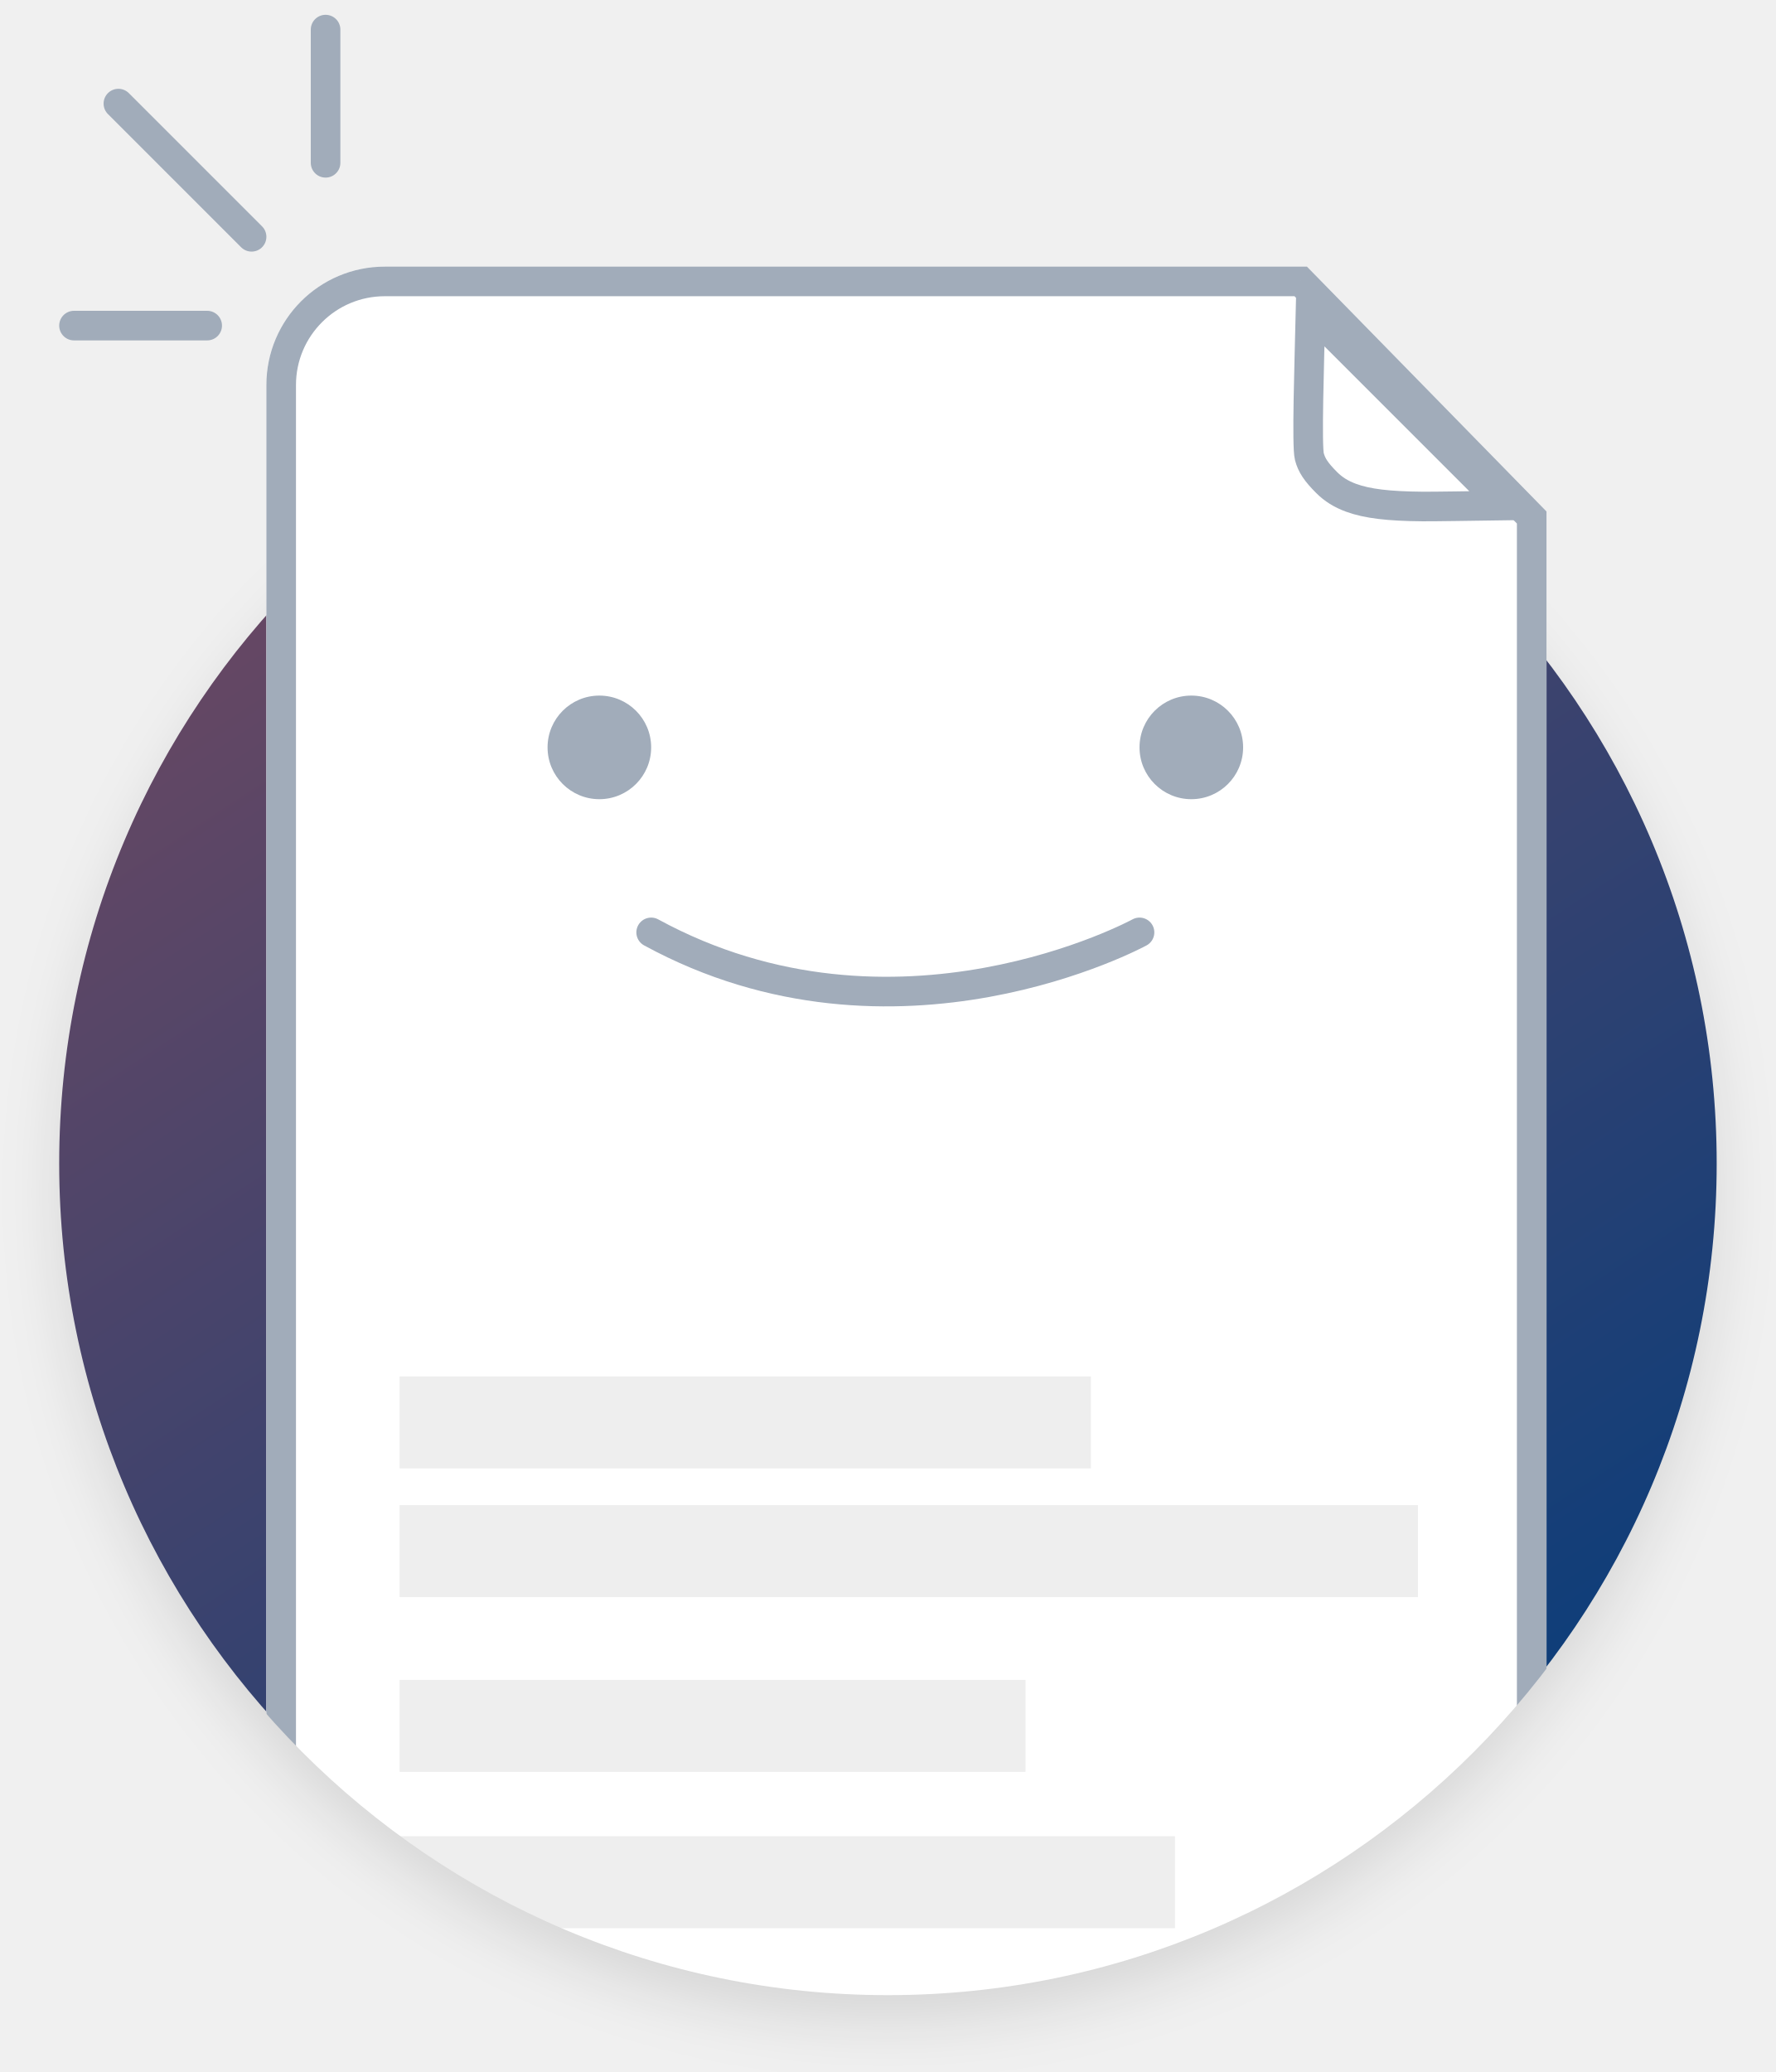
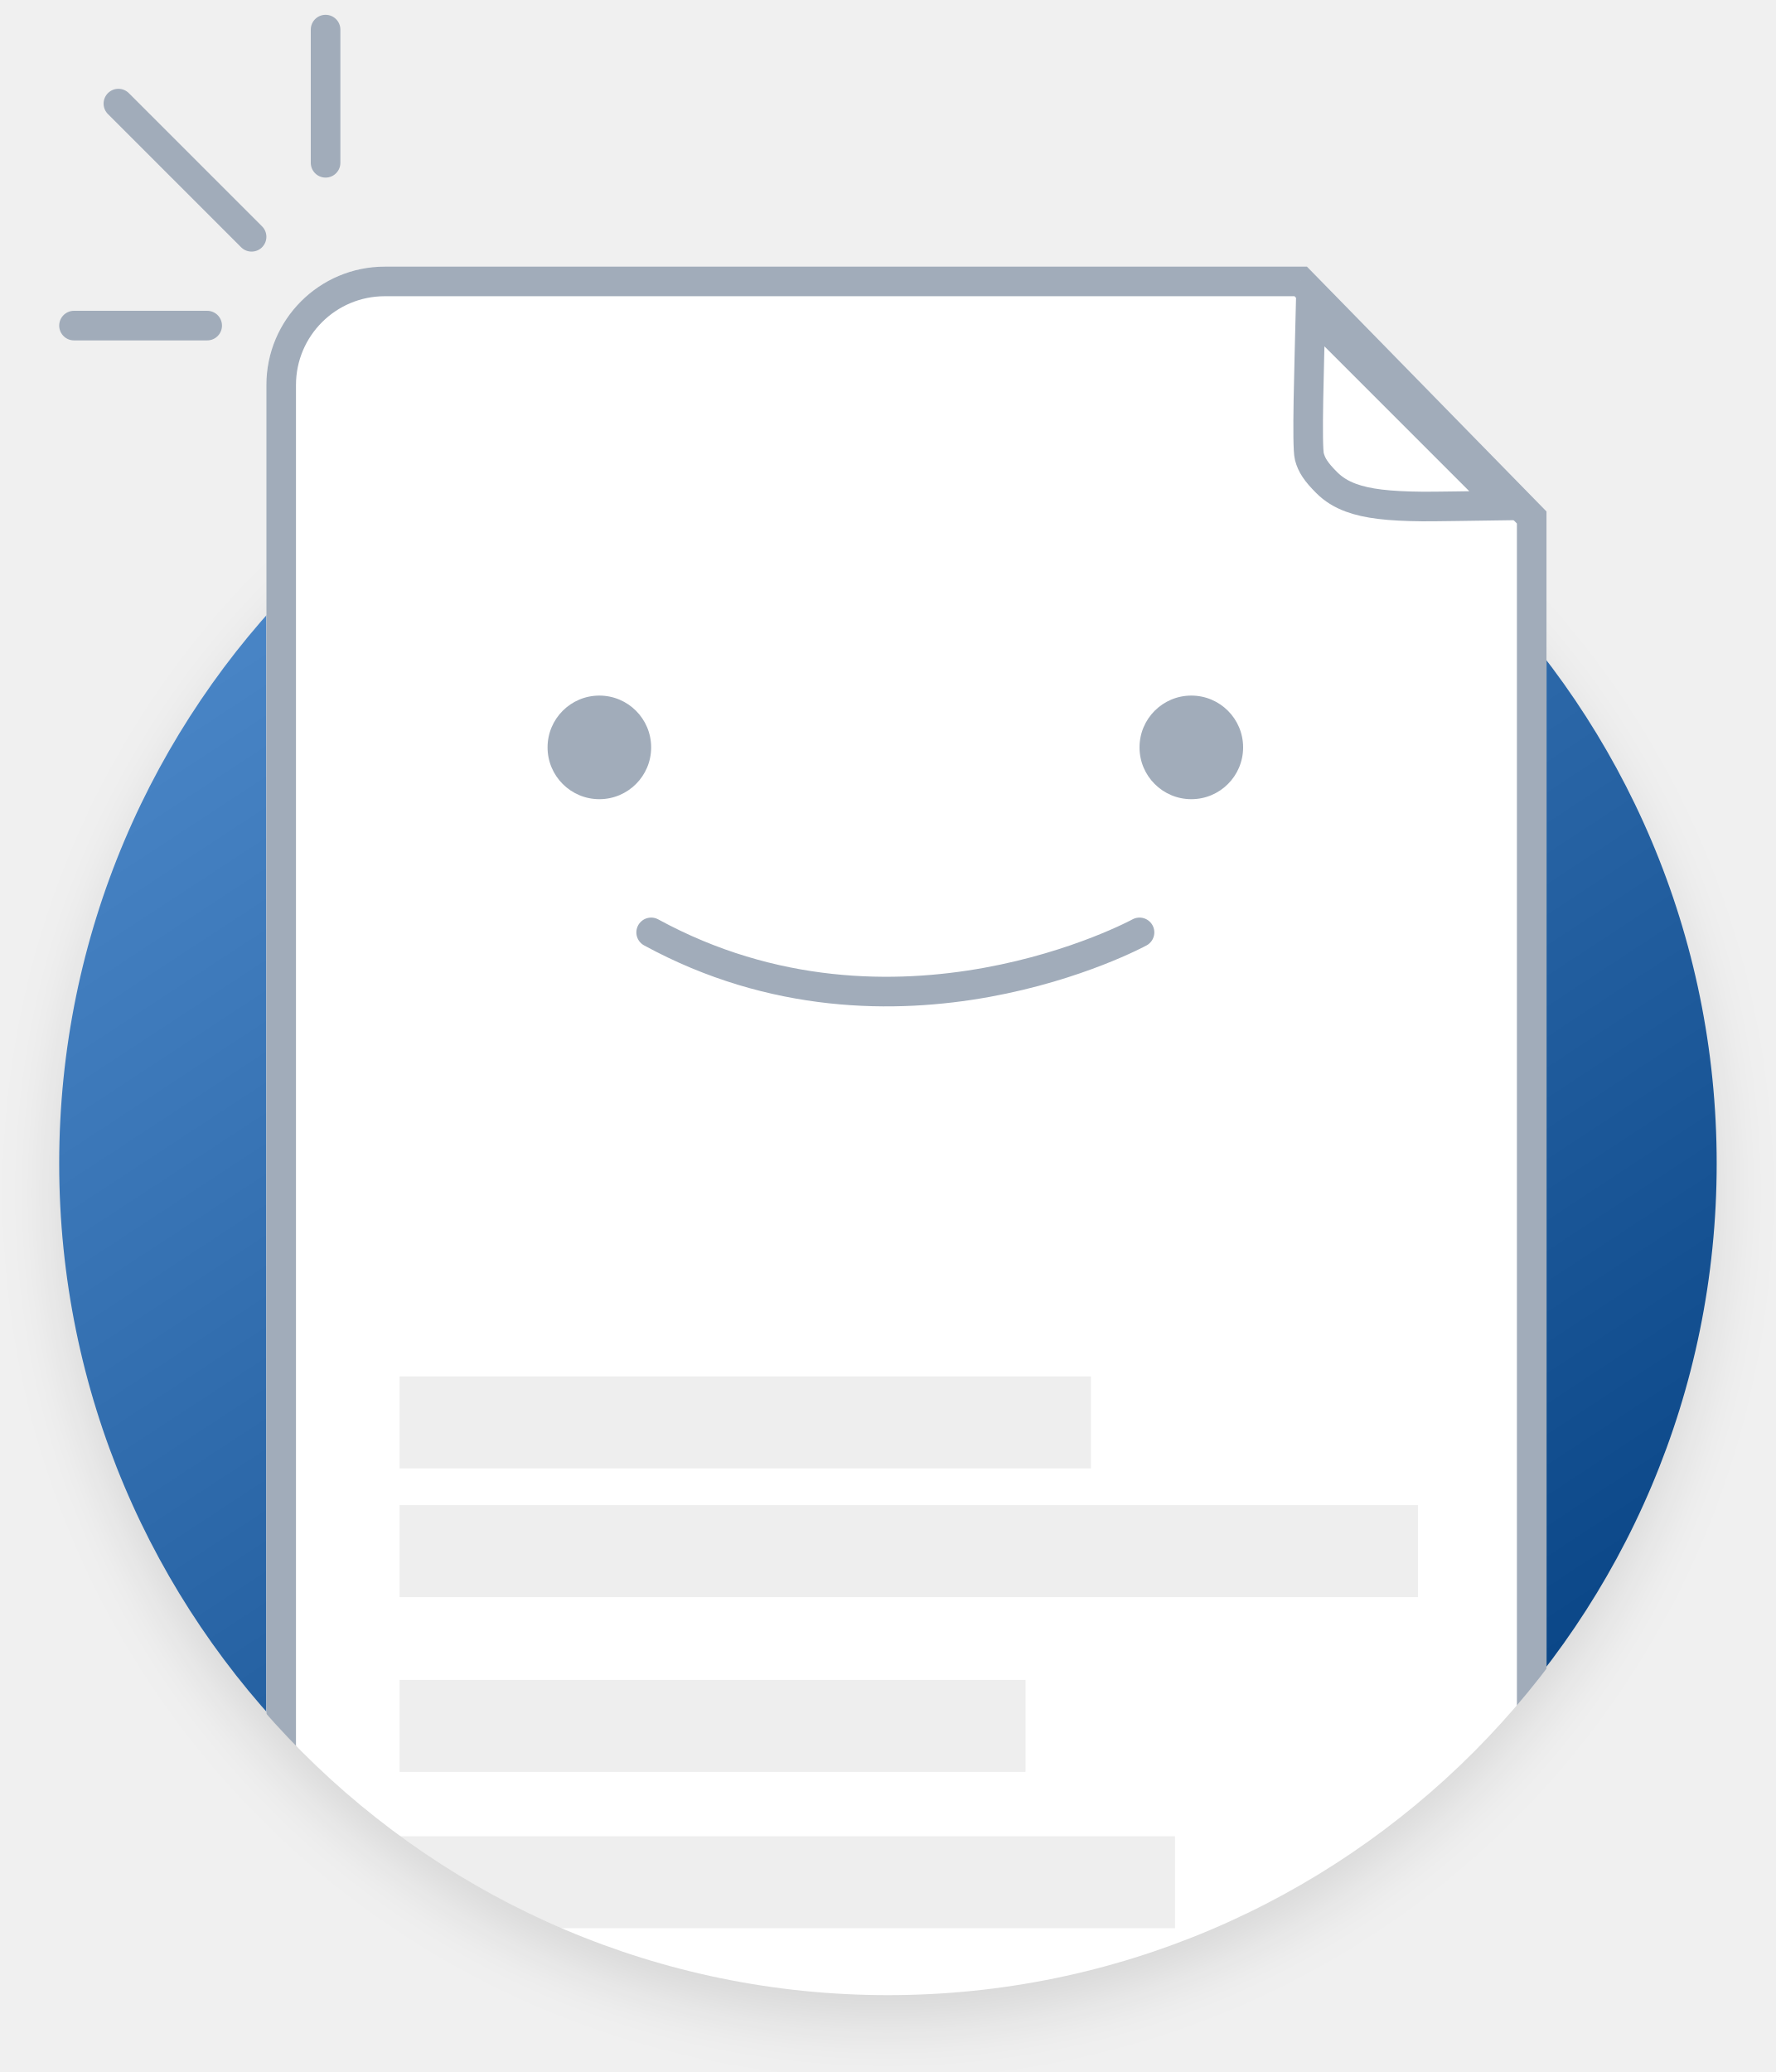
- <svg xmlns="http://www.w3.org/2000/svg" xmlns:xlink="http://www.w3.org/1999/xlink" width="120" height="140" viewBox="0 0 120 140">
-   <defs>
+ <svg xmlns="http://www.w3.org/2000/svg" xmlns:xlink="http://www.w3.org/1999/xlink" width="120" height="140" viewBox="0 0 120 140" version="1.1" id="svg14">
+   <defs id="defs2">
    <linearGradient id="empty_state_file_happy-c" x1="91.284%" x2="25.707%" y1="100%" y2="0%">
-       <stop offset="0%" stop-color="#003C7D" />
-       <stop offset="100%" stop-color="#6B4862" />
+       <stop offset="0%" stop-color="#003C7D" id="stop1" />
+       <stop offset="1" stop-color="#6B4862" id="stop2" style="stop-color:#4d89ca;stop-opacity:1;" />
    </linearGradient>
    <circle id="empty_state_file_happy-b" cx="56" cy="76.614" r="56" />
-     <filter id="empty_state_file_happy-a" width="112.5%" height="112.5%" x="-6.2%" y="-4.5%" filterUnits="objectBoundingBox">
-       <feOffset dy="2" in="SourceAlpha" result="shadowOffsetOuter1" />
-       <feGaussianBlur in="shadowOffsetOuter1" result="shadowBlurOuter1" stdDeviation="2" />
-       <feColorMatrix in="shadowBlurOuter1" values="0 0 0 0 0   0 0 0 0 0   0 0 0 0 0  0 0 0 0.106 0" />
+     <filter id="empty_state_file_happy-a" width="1.086" height="1.104" x="-0.043" y="-0.043" filterUnits="objectBoundingBox">
+       <feOffset dy="2" in="SourceAlpha" result="shadowOffsetOuter1" id="feOffset2" />
+       <feGaussianBlur in="shadowOffsetOuter1" result="shadowBlurOuter1" stdDeviation="2" id="feGaussianBlur2" />
+       <feColorMatrix in="shadowBlurOuter1" values="0 0 0 0 0   0 0 0 0 0   0 0 0 0 0  0 0 0 0.106 0" id="feColorMatrix2" />
    </filter>
    <path id="empty_state_file_happy-d" d="M56,122.807 C86.928,122.807 112,97.672 112,66.667 C112,59.661 112,37.438 112,0 L0,0 C0,23.774 0,45.996 0,66.667 C0,97.672 25.072,122.807 56,122.807 Z" />
    <path id="empty_state_file_happy-f" d="M22,6.015 L84.315,6.015 L100.5,22.556 L100.5,114.83 L100.5,114.83 C100.5,124.218 92.889,131.83 83.5,131.83 L31,131.83 L31,131.83 C21.611,131.83 14,124.218 14,114.83 L14,14.015 L14,14.015 C14,9.597 17.582,6.015 22,6.015 Z" />
  </defs>
-   <g fill="none" fill-rule="evenodd" transform="translate(4 2)">
-     <use fill="#000" filter="url(#empty_state_file_happy-a)" xlink:href="#empty_state_file_happy-b" />
-     <use fill="url(#empty_state_file_happy-c)" xlink:href="#empty_state_file_happy-b" />
-     <g transform="translate(0 10)">
+   <g fill="none" fill-rule="evenodd" transform="translate(4 2)" id="g14">
+     <use fill="#000" filter="url(#empty_state_file_happy-a)" xlink:href="#empty_state_file_happy-b" id="use2" />
+     <use fill="url(#empty_state_file_happy-c)" xlink:href="#empty_state_file_happy-b" id="use3" />
+     <g transform="translate(0 10)" id="g11">
      <mask id="empty_state_file_happy-e" fill="#fff">
-         <use xlink:href="#empty_state_file_happy-d" />
+         <use xlink:href="#empty_state_file_happy-d" id="use4" />
      </mask>
-       <g mask="url(#empty_state_file_happy-e)">
-         <use fill="#FFF" xlink:href="#empty_state_file_happy-f" />
-         <path stroke="#A1ACBA" stroke-width="2" d="M99.5,22.964 L83.894,7.015 L22,7.015 C18.134,7.015 15,10.149 15,14.015 L15,114.83 C15,123.666 22.163,130.83 31,130.83 L83.5,130.83 C92.337,130.83 99.5,123.666 99.5,114.83 L99.5,22.964 Z" />
+       <g mask="url(#empty_state_file_happy-e)" id="g5">
+         <use fill="#FFF" xlink:href="#empty_state_file_happy-f" id="use5" />
+         <path stroke="#A1ACBA" stroke-width="2" d="M99.5,22.964 L83.894,7.015 L22,7.015 C18.134,7.015 15,10.149 15,14.015 L15,114.83 C15,123.666 22.163,130.83 31,130.83 L83.5,130.83 C92.337,130.83 99.5,123.666 99.5,114.83 L99.5,22.964 Z" id="path5" />
      </g>
-       <path stroke="#A1ACBA" stroke-width="2" d="M84.8,27.505 C87.406,25.022 91.415,21.266 91.788,20.627 C92.092,20.105 92.201,19.57 92.201,18.554 C92.201,17.921 92.06,17.314 91.766,16.678 C91.275,15.614 90.368,14.469 88.765,12.838 C88.239,12.302 86.319,10.445 84.8,8.968 L84.8,27.505 Z" mask="url(#empty_state_file_happy-e)" transform="rotate(135 88.5 18.226)" />
-       <g fill="#000" mask="url(#empty_state_file_happy-e)" opacity=".07">
-         <g transform="translate(23 81)">
-           <rect width="46.716" height="6.214" />
-           <rect width="68.812" height="6.214" y="8.7" />
-           <rect width="42.297" height="6.214" y="20.506" />
-           <rect width="52.398" height="6.214" y="31.07" />
+       <path stroke="#A1ACBA" stroke-width="2" d="M84.8,27.505 C87.406,25.022 91.415,21.266 91.788,20.627 C92.092,20.105 92.201,19.57 92.201,18.554 C92.201,17.921 92.06,17.314 91.766,16.678 C91.275,15.614 90.368,14.469 88.765,12.838 C88.239,12.302 86.319,10.445 84.8,8.968 L84.8,27.505 Z" mask="url(#empty_state_file_happy-e)" transform="rotate(135 88.5 18.226)" id="path6" />
+       <g fill="#000" mask="url(#empty_state_file_happy-e)" opacity=".07" id="g10">
+         <g transform="translate(23 81)" id="g9">
+           <rect width="46.716" height="6.214" id="rect6" />
+           <rect width="68.812" height="6.214" y="8.7" id="rect7" />
+           <rect width="42.297" height="6.214" y="20.506" id="rect8" />
+           <rect width="52.398" height="6.214" y="31.07" id="rect9" />
        </g>
      </g>
    </g>
-     <path stroke="#A1ACBA" stroke-linecap="round" stroke-width="2" d="M13 14L4 5M18 9L18 0M1 20L10 20" />
-     <g transform="translate(28.491 43.21)">
-       <path stroke="#A1ACBA" stroke-linecap="round" stroke-linejoin="round" stroke-width="2" d="M11.509,17.789 C28.009,26.789 44.509,17.789 44.509,17.789" />
-       <circle cx="48.009" cy="5.289" r="3.5" fill="#A1ACBA" />
-       <circle cx="8.009" cy="5.289" r="3.5" fill="#A1ACBA" />
+     <path stroke="#A1ACBA" stroke-linecap="round" stroke-width="2" d="M13 14L4 5M18 9L18 0M1 20L10 20" id="path11" />
+     <g transform="translate(28.491 43.21)" id="g13">
+       <path stroke="#A1ACBA" stroke-linecap="round" stroke-linejoin="round" stroke-width="2" d="M11.509,17.789 C28.009,26.789 44.509,17.789 44.509,17.789" id="path12" />
+       <circle cx="48.009" cy="5.289" r="3.5" fill="#A1ACBA" id="circle12" />
+       <circle cx="8.009" cy="5.289" r="3.5" fill="#A1ACBA" id="circle13" />
    </g>
  </g>
</svg>
